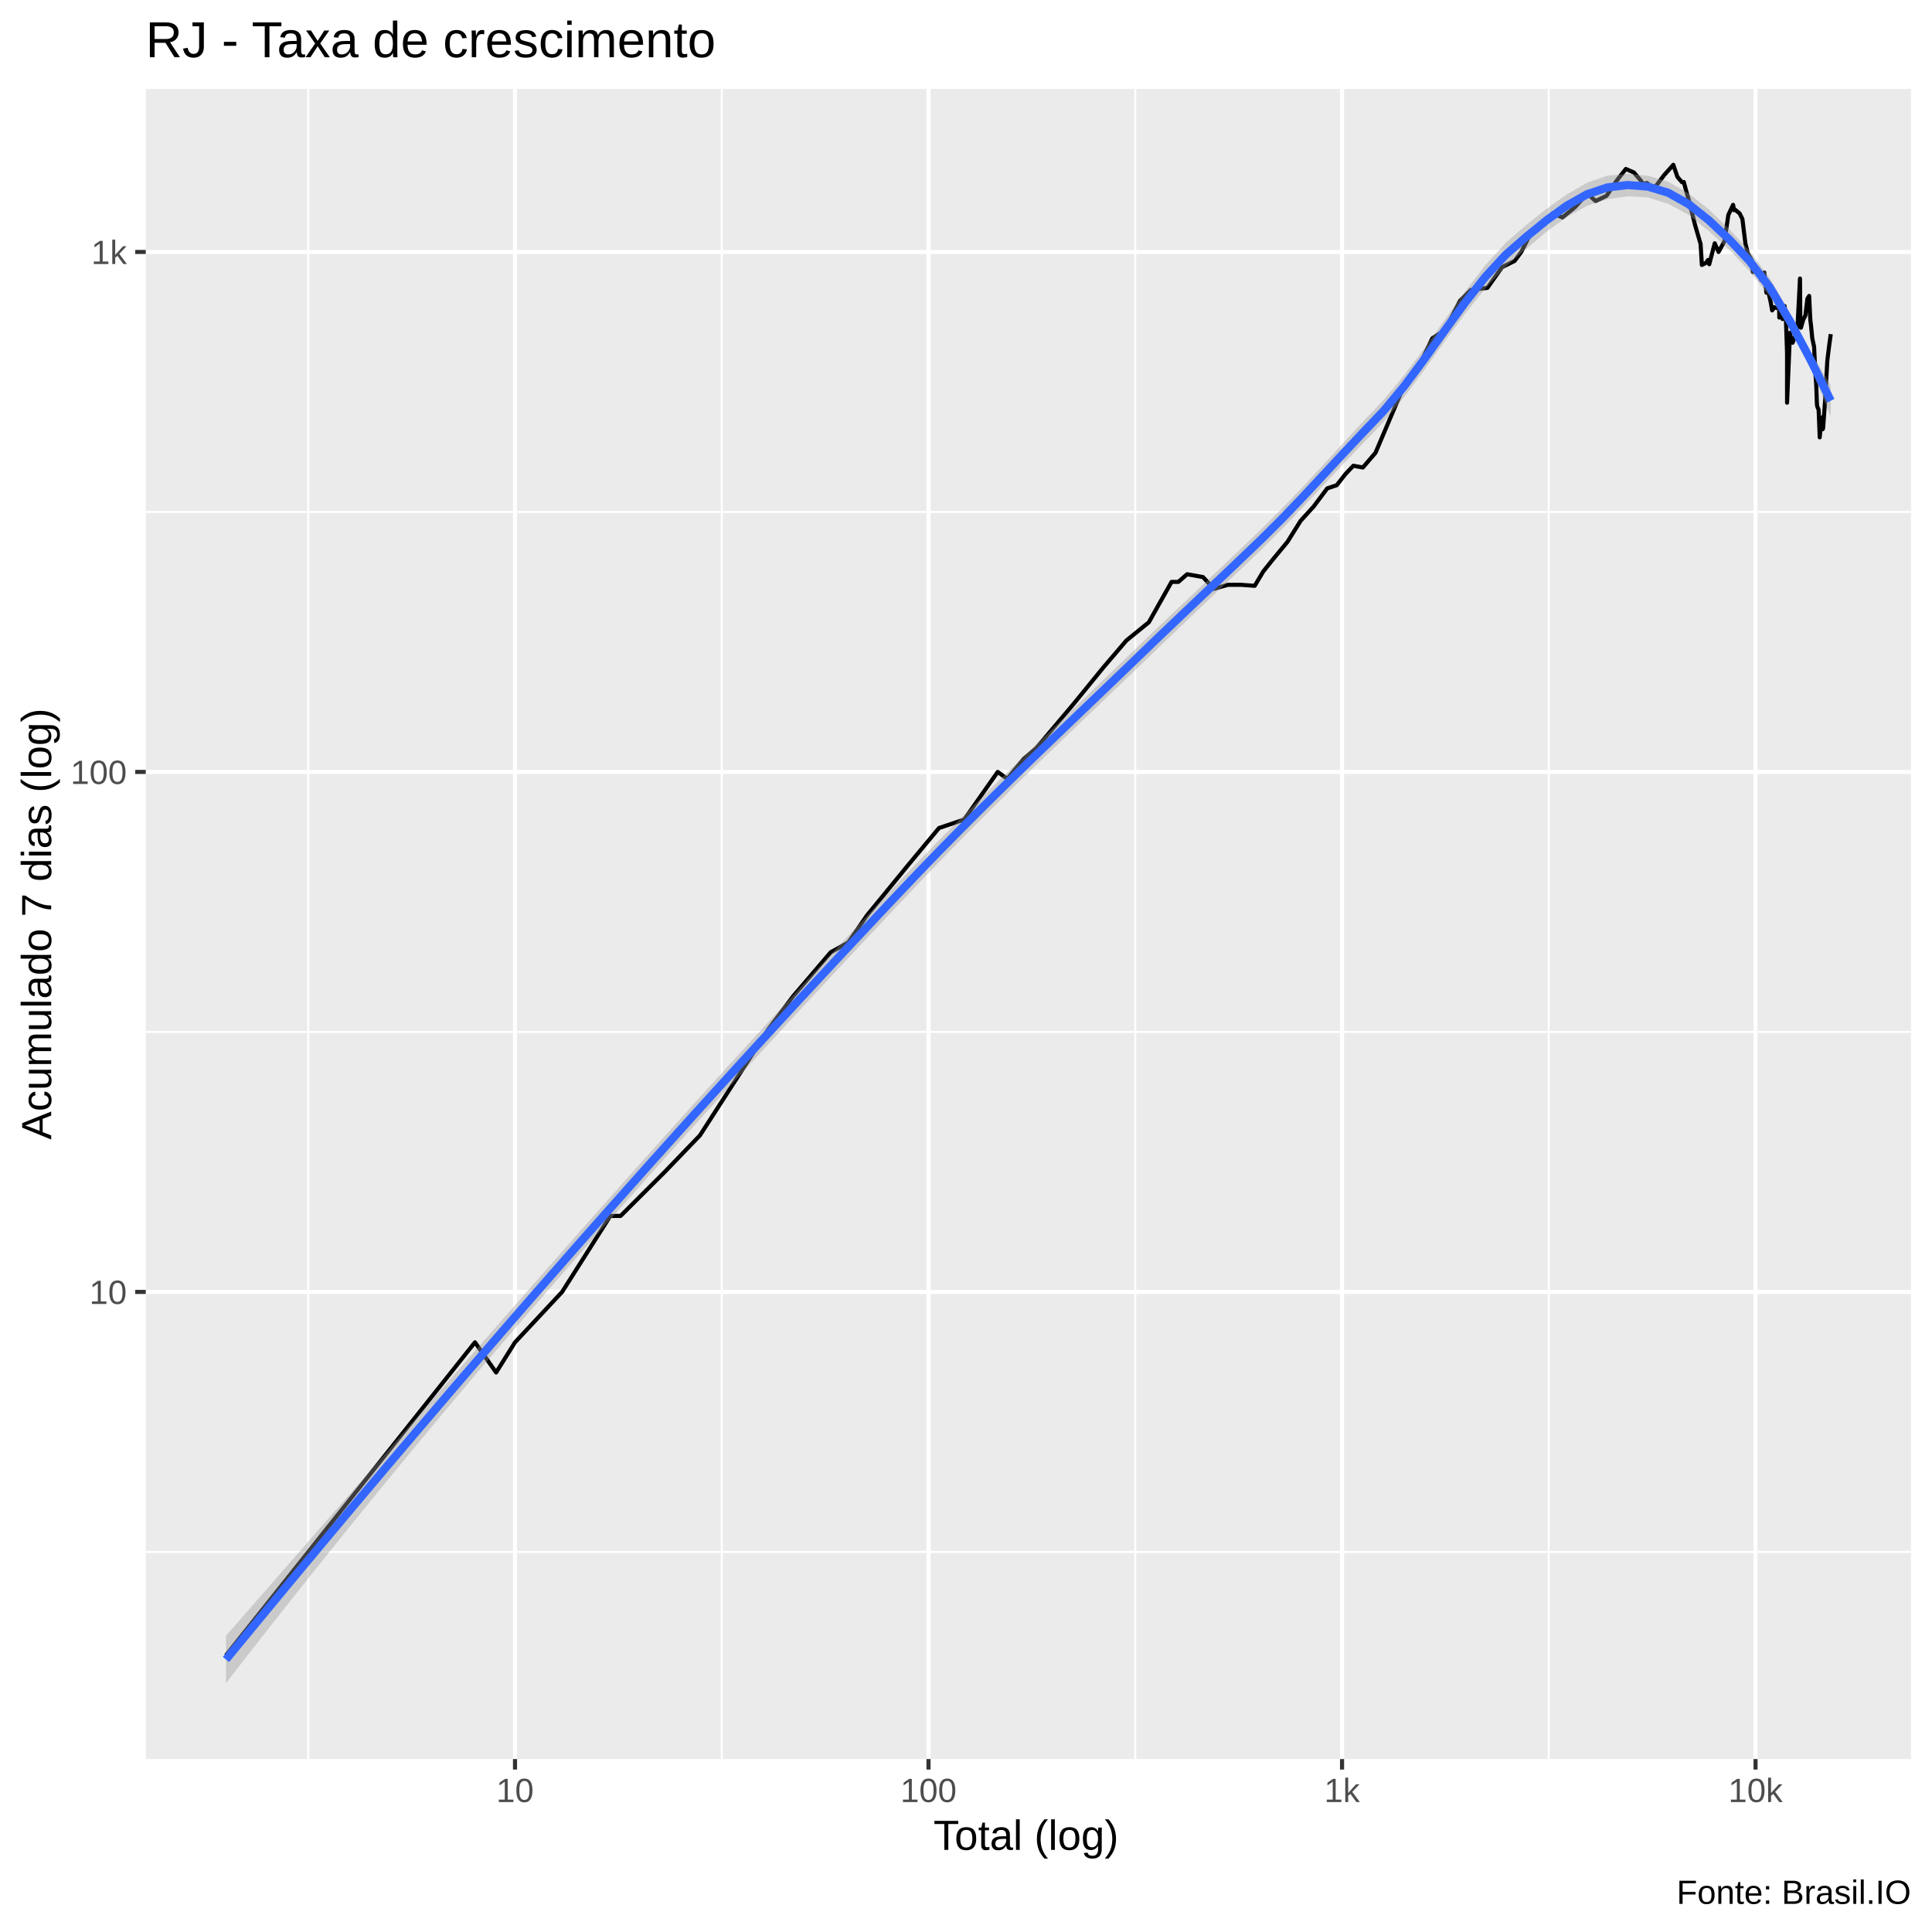
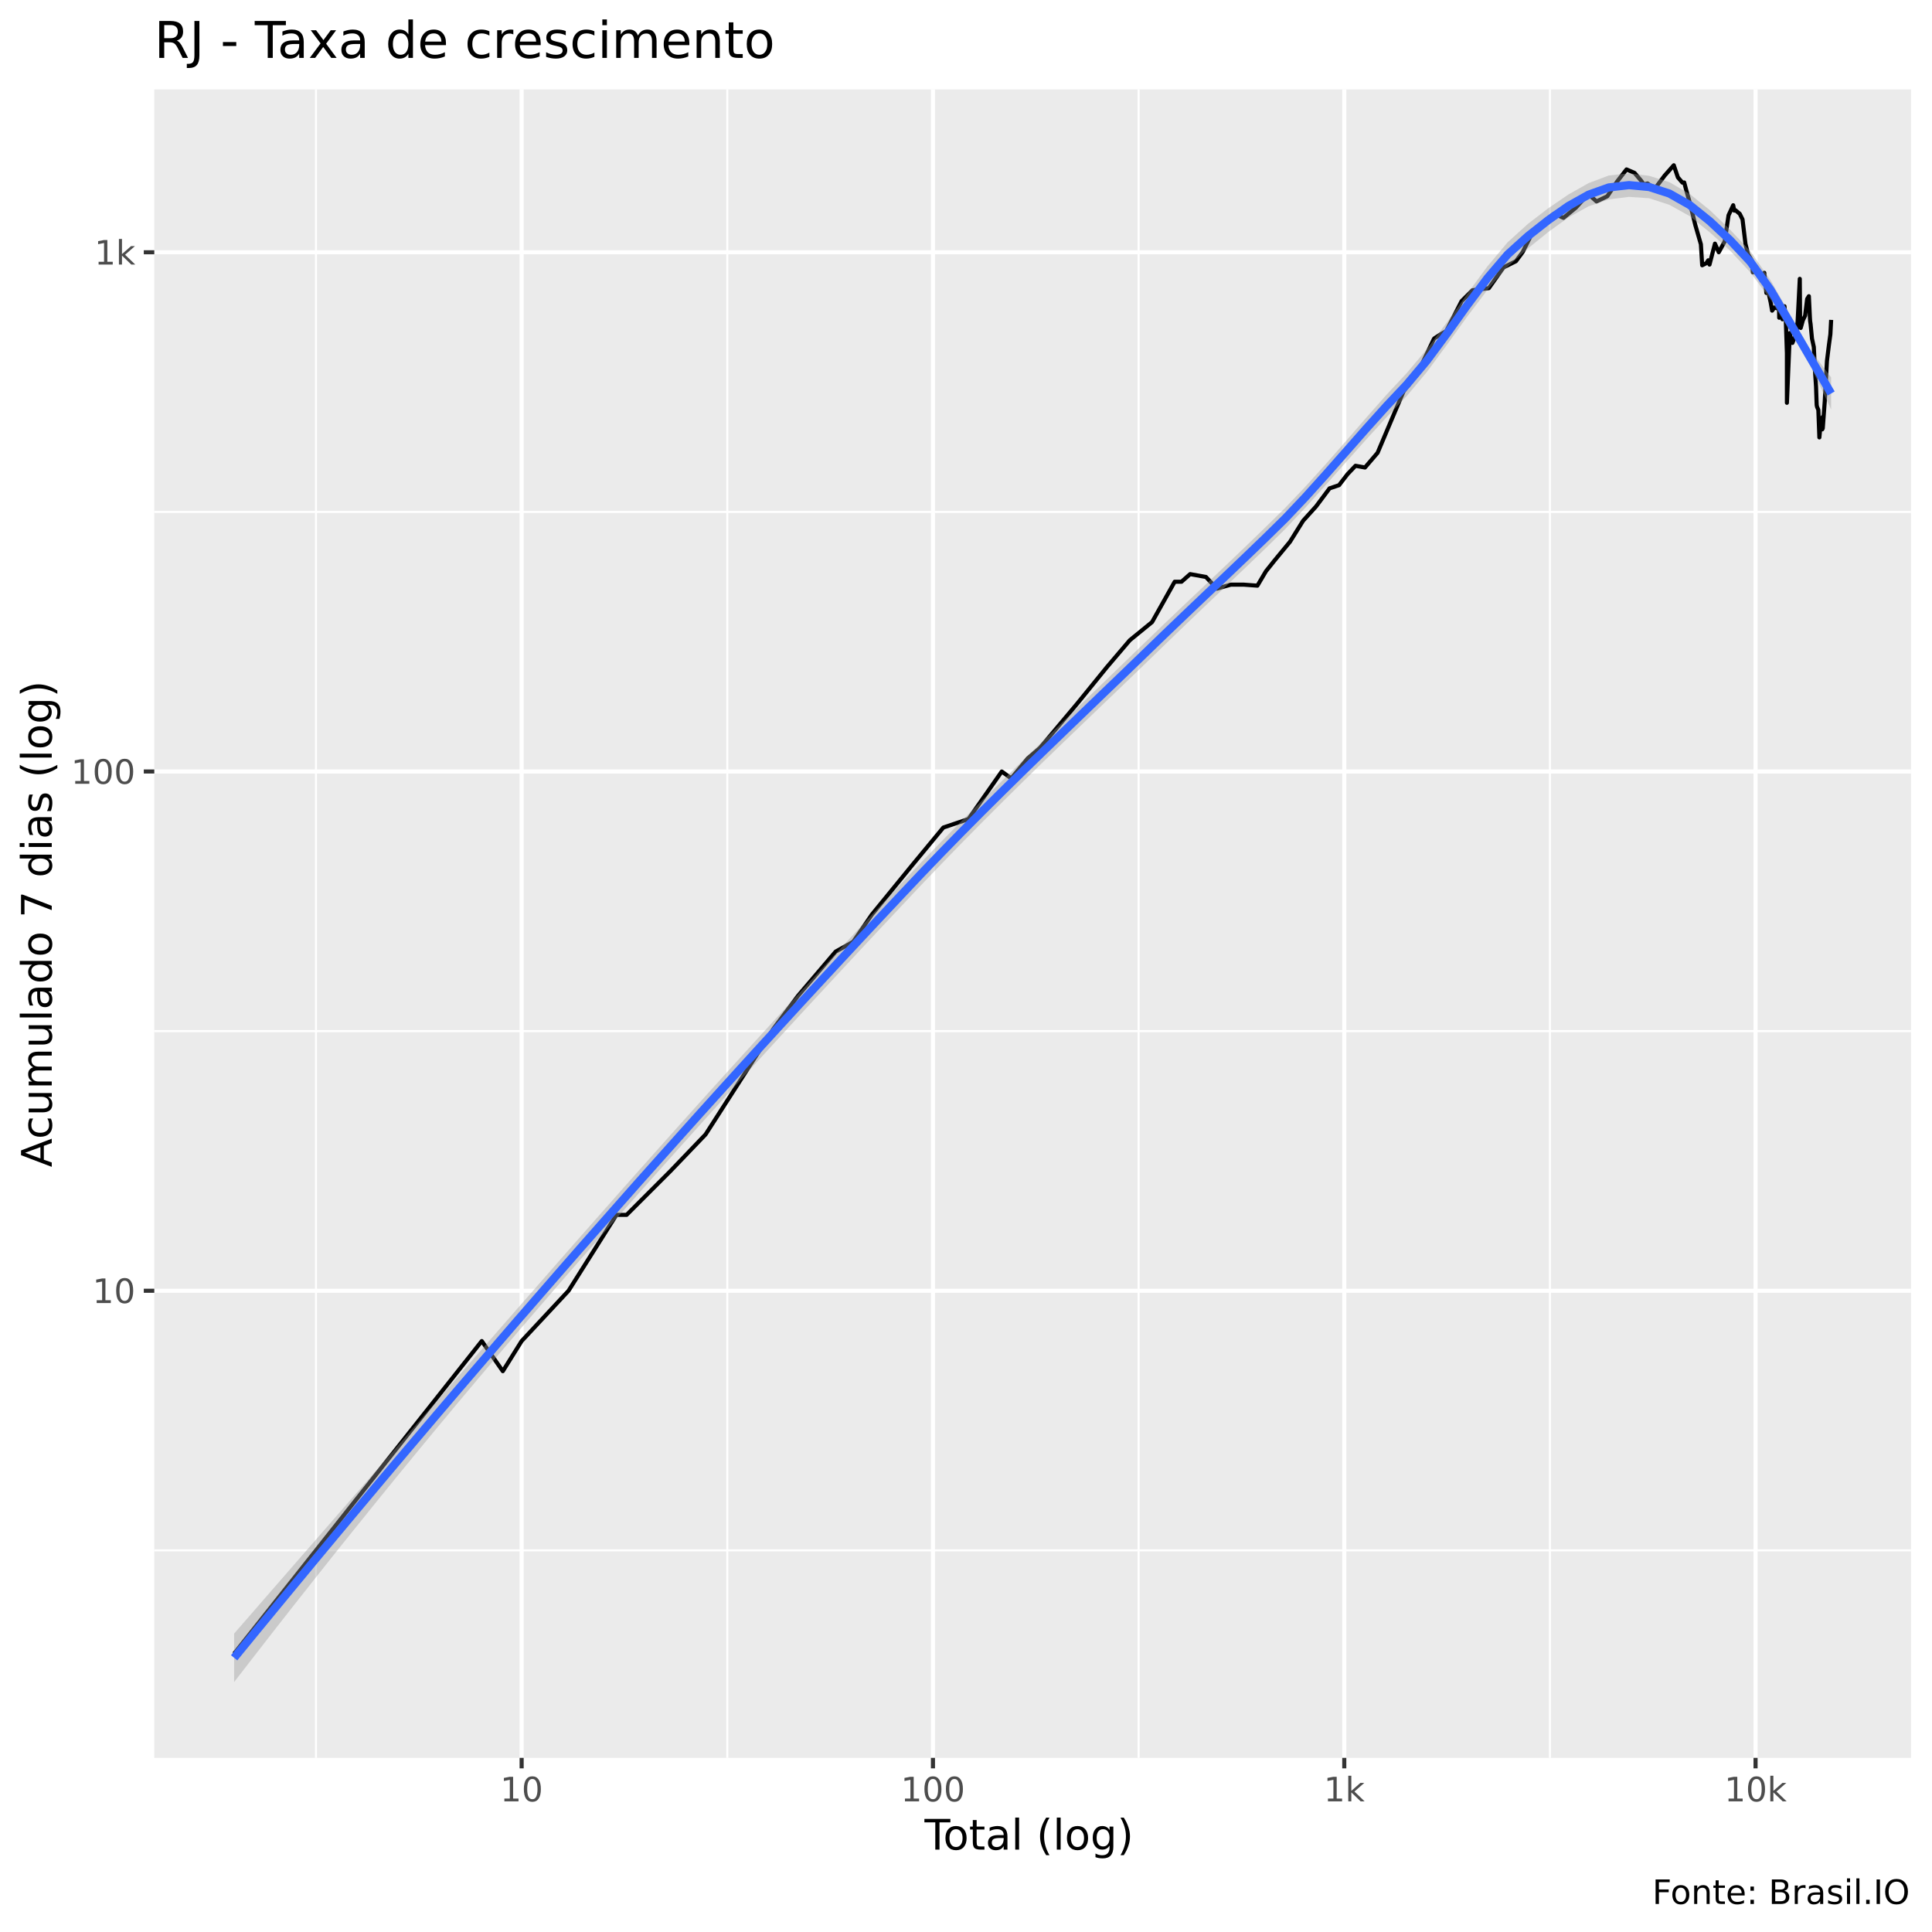
<svg xmlns="http://www.w3.org/2000/svg" viewBox="0 0 504.00 504.00">
  <defs>
    <style type="text/css">
    line, polyline, polygon, path, rect, circle {
      fill: none;
      stroke: #000000;
      stroke-linecap: round;
      stroke-linejoin: round;
      stroke-miterlimit: 10.00;
    }
  </style>
  </defs>
  <rect width="100%" height="100%" style="stroke: none; fill: #FFFFFF;" />
-   <rect x="-0" y="0.00" width="504.00" height="504.00" style="stroke-width: 1.07; stroke: #FFFFFF; fill: #FFFFFF;" />
+   <rect x="0" y="0.00" width="504.00" height="504.00" style="stroke-width: 1.07; stroke: #FFFFFF; fill: #FFFFFF;" />
  <defs>
-     <clipPath id="cpMzguMDJ8NDk4LjUyfDQ1OC44OHwyMy4xOQ==">
-       <rect x="38.02" y="23.19" width="460.50" height="435.69" />
+     <clipPath id="cpNDAuMjV8NDk4LjUyfDQ1OC41N3wyMy4zMw==">
+       <rect x="40.25" y="23.33" width="458.27" height="435.24" />
    </clipPath>
  </defs>
-   <rect x="38.02" y="23.19" width="460.50" height="435.69" style="stroke-width: 1.07; stroke: none; fill: #EBEBEB;" clip-path="url(#cpMzguMDJ8NDk4LjUyfDQ1OC44OHwyMy4xOQ==)" />
-   <polyline points="38.02,404.85 498.52,404.85 " style="stroke-width: 0.53; stroke: #FFFFFF; stroke-linecap: butt;" clip-path="url(#cpMzguMDJ8NDk4LjUyfDQ1OC44OHwyMy4xOQ==)" />
-   <polyline points="38.02,269.20 498.52,269.20 " style="stroke-width: 0.53; stroke: #FFFFFF; stroke-linecap: butt;" clip-path="url(#cpMzguMDJ8NDk4LjUyfDQ1OC44OHwyMy4xOQ==)" />
-   <polyline points="38.02,133.55 498.52,133.55 " style="stroke-width: 0.53; stroke: #FFFFFF; stroke-linecap: butt;" clip-path="url(#cpMzguMDJ8NDk4LjUyfDQ1OC44OHwyMy4xOQ==)" />
-   <polyline points="80.42,458.88 80.42,23.19 " style="stroke-width: 0.53; stroke: #FFFFFF; stroke-linecap: butt;" clip-path="url(#cpMzguMDJ8NDk4LjUyfDQ1OC44OHwyMy4xOQ==)" />
-   <polyline points="188.29,458.88 188.29,23.19 " style="stroke-width: 0.53; stroke: #FFFFFF; stroke-linecap: butt;" clip-path="url(#cpMzguMDJ8NDk4LjUyfDQ1OC44OHwyMy4xOQ==)" />
-   <polyline points="296.16,458.88 296.16,23.19 " style="stroke-width: 0.53; stroke: #FFFFFF; stroke-linecap: butt;" clip-path="url(#cpMzguMDJ8NDk4LjUyfDQ1OC44OHwyMy4xOQ==)" />
-   <polyline points="404.03,458.88 404.03,23.19 " style="stroke-width: 0.53; stroke: #FFFFFF; stroke-linecap: butt;" clip-path="url(#cpMzguMDJ8NDk4LjUyfDQ1OC44OHwyMy4xOQ==)" />
-   <polyline points="38.02,337.02 498.52,337.02 " style="stroke-width: 1.07; stroke: #FFFFFF; stroke-linecap: butt;" clip-path="url(#cpMzguMDJ8NDk4LjUyfDQ1OC44OHwyMy4xOQ==)" />
-   <polyline points="38.02,201.37 498.52,201.37 " style="stroke-width: 1.07; stroke: #FFFFFF; stroke-linecap: butt;" clip-path="url(#cpMzguMDJ8NDk4LjUyfDQ1OC44OHwyMy4xOQ==)" />
-   <polyline points="38.02,65.73 498.52,65.73 " style="stroke-width: 1.07; stroke: #FFFFFF; stroke-linecap: butt;" clip-path="url(#cpMzguMDJ8NDk4LjUyfDQ1OC44OHwyMy4xOQ==)" />
-   <polyline points="134.35,458.88 134.35,23.19 " style="stroke-width: 1.07; stroke: #FFFFFF; stroke-linecap: butt;" clip-path="url(#cpMzguMDJ8NDk4LjUyfDQ1OC44OHwyMy4xOQ==)" />
-   <polyline points="242.22,458.88 242.22,23.19 " style="stroke-width: 1.07; stroke: #FFFFFF; stroke-linecap: butt;" clip-path="url(#cpMzguMDJ8NDk4LjUyfDQ1OC44OHwyMy4xOQ==)" />
-   <polyline points="350.10,458.88 350.10,23.19 " style="stroke-width: 1.07; stroke: #FFFFFF; stroke-linecap: butt;" clip-path="url(#cpMzguMDJ8NDk4LjUyfDQ1OC44OHwyMy4xOQ==)" />
-   <polyline points="457.97,458.88 457.97,23.19 " style="stroke-width: 1.07; stroke: #FFFFFF; stroke-linecap: butt;" clip-path="url(#cpMzguMDJ8NDk4LjUyfDQ1OC44OHwyMy4xOQ==)" />
-   <polyline points="58.95,431.84 58.95,431.84 77.95,407.95 77.95,407.95 91.43,391.00 110.42,367.12 123.90,350.17 129.42,358.04 134.35,350.17 146.64,337.02 159.21,317.20 161.89,317.20 173.37,305.76 182.59,296.19 200.45,268.50 206.85,259.95 216.70,248.42 221.32,245.85 226.18,238.78 236.76,225.85 244.95,216.01 251.54,213.79 260.27,201.37 262.76,203.17 267.08,197.94 270.28,195.23 280.01,183.70 287.88,174.06 293.85,167.08 299.69,162.34 305.62,151.80 307.40,151.80 309.68,149.80 313.82,150.54 316.68,153.60 320.35,152.56 323.76,152.56 327.32,152.82 329.55,149.07 331.82,146.23 335.86,141.35 339.29,135.87 342.70,132.12 346.24,127.40 348.72,126.57 350.98,123.67 353.05,121.50 355.53,121.96 358.83,118.11 365.66,102.03 369.18,97.61 373.64,88.27 375.34,87.16 376.84,86.32 380.85,78.50 383.72,75.65 388.02,75.09 391.85,69.69 395.11,68.07 396.89,65.67 399.19,61.08 402.78,57.44 405.13,55.63 407.59,56.73 410.84,54.06 413.91,50.68 414.96,51.28 416.25,52.44 419.09,51.09 421.64,47.27 424.13,44.08 426.23,44.99 428.02,47.09 428.61,48.00 429.63,47.74 431.52,49.15 434.11,45.69 436.52,42.99 437.59,46.16 438.78,47.53 439.25,47.48 439.77,49.42 440.77,52.96 442.17,58.63 443.63,63.64 443.97,69.12 445.06,68.56 445.55,67.83 445.89,68.93 447.32,63.47 448.31,65.73 449.87,62.91 450.87,56.08 452.11,53.44 452.38,54.84 452.68,54.74 453.82,55.68 454.54,57.14 455.32,63.53 455.99,66.20 456.97,67.83 457.11,69.12 457.25,70.96 458.34,70.19 458.89,71.74 459.50,73.12 460.25,71.09 460.80,76.35 460.99,75.44 461.13,75.30 461.92,78.80 462.30,80.97 462.92,80.14 463.61,80.36 464.13,80.21 464.17,82.83 464.41,80.67 465.02,83.23 465.55,79.84 465.92,83.94 466.19,92.11 466.19,105.05 466.95,86.82 467.13,87.84 467.64,89.41 468.21,87.93 468.55,87.93 468.99,83.86 469.56,72.66 469.66,85.00 469.81,85.49 470.38,83.46 470.97,82.28 471.50,77.92 471.95,77.20 472.22,82.83 472.28,83.70 472.39,84.43 472.77,88.27 473.24,90.47 473.53,96.51 473.82,100.84 473.96,104.93 474.00,105.63 474.09,106.09 474.43,106.92 474.71,114.09 475.09,110.08 475.40,109.09 475.46,111.99 475.57,108.72 475.59,111.73 476.10,104.71 476.69,94.08 477.19,90.03 477.59,87.16 " style="stroke-width: 1.07; stroke-linecap: butt;" clip-path="url(#cpMzguMDJ8NDk4LjUyfDQ1OC44OHwyMy4xOQ==)" />
-   <polygon points="58.95,426.75 64.25,420.68 69.55,414.60 74.85,408.53 80.15,402.46 85.45,396.39 90.75,390.33 96.05,384.27 101.35,378.21 106.65,372.15 111.95,366.09 117.24,360.03 122.54,353.98 127.84,347.93 133.14,341.88 138.44,335.84 143.74,329.82 149.04,323.80 154.34,317.80 159.64,311.83 164.94,305.87 170.24,299.95 175.54,294.04 180.83,288.16 186.13,282.31 191.43,276.48 196.73,270.68 202.03,264.90 207.33,259.15 212.63,253.42 217.93,247.73 223.23,242.06 228.53,236.41 233.83,230.80 239.13,225.22 244.43,219.75 249.72,214.39 255.02,209.12 260.32,203.91 265.62,198.75 270.92,193.63 276.22,188.52 281.52,183.43 286.82,178.33 292.12,173.24 297.42,168.13 302.72,163.03 308.02,158.00 313.31,153.01 318.61,147.99 323.91,142.94 329.21,137.83 334.51,132.57 339.81,127.05 345.11,121.35 350.41,115.56 355.71,109.85 361.01,104.27 366.31,97.89 371.61,90.81 376.90,83.39 382.20,76.02 387.50,69.18 392.80,63.33 398.10,58.73 403.40,54.52 408.70,50.73 414.00,47.67 419.30,45.83 424.60,45.34 429.90,45.84 435.20,47.40 440.49,50.45 445.79,54.63 451.09,59.77 456.39,65.44 461.69,72.52 466.99,81.74 472.29,91.72 477.59,100.46 477.59,108.63 472.29,95.91 466.99,85.98 461.69,77.39 456.39,70.72 451.09,65.13 445.79,60.29 440.49,56.05 435.20,53.18 429.90,51.52 424.60,51.20 419.30,51.97 414.00,53.70 408.70,56.62 403.40,60.49 398.10,64.93 392.80,69.56 387.50,75.22 382.20,81.83 376.90,89.03 371.61,96.43 366.31,103.58 361.01,110.00 355.71,115.51 350.41,121.05 345.11,126.70 339.81,132.37 334.51,137.93 329.21,143.22 323.91,148.29 318.61,153.31 313.31,158.34 308.02,163.39 302.72,168.48 297.42,173.59 292.12,178.68 286.82,183.75 281.52,188.81 276.22,193.89 270.92,199.00 265.62,204.16 260.32,209.38 255.02,214.66 249.72,220.02 244.43,225.46 239.13,230.98 233.83,236.57 228.53,242.20 223.23,247.84 217.93,253.51 212.63,259.21 207.33,264.93 202.03,270.67 196.73,276.44 191.43,282.24 186.13,288.07 180.83,293.92 175.54,299.79 170.24,305.70 164.94,311.64 159.64,317.60 154.34,323.60 149.04,329.63 143.74,335.70 138.44,341.80 133.14,347.95 127.84,354.14 122.54,360.38 117.24,366.67 111.95,373.01 106.65,379.40 101.35,385.83 96.05,392.32 90.75,398.86 85.45,405.44 80.15,412.07 74.85,418.76 69.55,425.48 64.25,432.26 58.95,439.07 " style="stroke-width: 0.00; stroke: none; fill: #999999; fill-opacity: 0.40;" clip-path="url(#cpMzguMDJ8NDk4LjUyfDQ1OC44OHwyMy4xOQ==)" />
-   <polyline points="58.95,426.75 64.25,420.68 69.55,414.60 74.85,408.53 80.15,402.46 85.45,396.39 90.75,390.33 96.05,384.27 101.35,378.21 106.65,372.15 111.95,366.09 117.24,360.03 122.54,353.98 127.84,347.93 133.14,341.88 138.44,335.84 143.74,329.82 149.04,323.80 154.34,317.80 159.64,311.83 164.94,305.87 170.24,299.95 175.54,294.04 180.83,288.16 186.13,282.31 191.43,276.48 196.73,270.68 202.03,264.90 207.33,259.15 212.63,253.42 217.93,247.73 223.23,242.06 228.53,236.41 233.83,230.80 239.13,225.22 244.43,219.75 249.72,214.39 255.02,209.12 260.32,203.91 265.62,198.75 270.92,193.63 276.22,188.52 281.52,183.43 286.82,178.33 292.12,173.24 297.42,168.13 302.72,163.03 308.02,158.00 313.31,153.01 318.61,147.99 323.91,142.94 329.21,137.83 334.51,132.57 339.81,127.05 345.11,121.35 350.41,115.56 355.71,109.85 361.01,104.27 366.31,97.89 371.61,90.81 376.90,83.39 382.20,76.02 387.50,69.18 392.80,63.33 398.10,58.73 403.40,54.52 408.70,50.73 414.00,47.67 419.30,45.83 424.60,45.34 429.90,45.84 435.20,47.40 440.49,50.45 445.79,54.63 451.09,59.77 456.39,65.44 461.69,72.52 466.99,81.74 472.29,91.72 477.59,100.46 " style="stroke-width: 2.13; stroke: none;" clip-path="url(#cpMzguMDJ8NDk4LjUyfDQ1OC44OHwyMy4xOQ==)" />
-   <polyline points="477.59,108.63 472.29,95.91 466.99,85.98 461.69,77.39 456.39,70.72 451.09,65.13 445.79,60.29 440.49,56.05 435.20,53.18 429.90,51.52 424.60,51.20 419.30,51.97 414.00,53.70 408.70,56.62 403.40,60.49 398.10,64.93 392.80,69.56 387.50,75.22 382.20,81.83 376.90,89.03 371.61,96.43 366.31,103.58 361.01,110.00 355.71,115.51 350.41,121.05 345.11,126.70 339.81,132.37 334.51,137.93 329.21,143.22 323.91,148.29 318.61,153.31 313.31,158.34 308.02,163.39 302.72,168.48 297.42,173.59 292.12,178.68 286.82,183.75 281.52,188.81 276.22,193.89 270.92,199.00 265.62,204.16 260.32,209.38 255.02,214.66 249.72,220.02 244.43,225.46 239.13,230.98 233.83,236.57 228.53,242.20 223.23,247.84 217.93,253.51 212.63,259.21 207.33,264.93 202.03,270.67 196.73,276.44 191.43,282.24 186.13,288.07 180.83,293.92 175.54,299.79 170.24,305.70 164.94,311.64 159.64,317.60 154.34,323.60 149.04,329.63 143.74,335.70 138.44,341.80 133.14,347.95 127.84,354.14 122.54,360.38 117.24,366.67 111.95,373.01 106.65,379.40 101.35,385.83 96.05,392.32 90.75,398.86 85.45,405.44 80.15,412.07 74.85,418.76 69.55,425.48 64.25,432.26 58.95,439.07 " style="stroke-width: 2.13; stroke: none;" clip-path="url(#cpMzguMDJ8NDk4LjUyfDQ1OC44OHwyMy4xOQ==)" />
-   <polyline points="58.95,432.91 64.25,426.47 69.55,420.04 74.85,413.64 80.15,407.27 85.45,400.92 90.75,394.59 96.05,388.29 101.35,382.02 106.65,375.77 111.95,369.55 117.24,363.35 122.54,357.18 127.84,351.04 133.14,344.92 138.44,338.82 143.74,332.76 149.04,326.71 154.34,320.70 159.64,314.72 164.94,308.76 170.24,302.82 175.54,296.92 180.83,291.04 186.13,285.19 191.43,279.36 196.73,273.56 202.03,267.79 207.33,262.04 212.63,256.32 217.93,250.62 223.23,244.95 228.53,239.30 233.83,233.68 239.13,228.10 244.43,222.60 249.72,217.21 255.02,211.89 260.32,206.64 265.62,201.46 270.92,196.31 276.22,191.21 281.52,186.12 286.82,181.04 292.12,175.96 297.42,170.86 302.72,165.75 308.02,160.70 313.31,155.67 318.61,150.65 323.91,145.61 329.21,140.53 334.51,135.25 339.81,129.71 345.11,124.02 350.41,118.31 355.71,112.68 361.01,107.13 366.31,100.74 371.61,93.62 376.90,86.21 382.20,78.93 387.50,72.20 392.80,66.45 398.10,61.83 403.40,57.51 408.70,53.67 414.00,50.69 419.30,48.90 424.60,48.27 429.90,48.68 435.20,50.29 440.49,53.25 445.79,57.46 451.09,62.45 456.39,68.08 461.69,74.96 466.99,83.86 472.29,93.81 477.59,104.54 " style="stroke-width: 2.13; stroke: #3366FF; stroke-linecap: butt;" clip-path="url(#cpMzguMDJ8NDk4LjUyfDQ1OC44OHwyMy4xOQ==)" />
+   <rect x="40.25" y="23.33" width="458.27" height="435.24" style="stroke-width: 1.07; stroke: none; fill: #EBEBEB;" clip-path="url(#cpNDAuMjV8NDk4LjUyfDQ1OC41N3wyMy4zMw==)" />
+   <polyline points="40.25,404.44 498.52,404.44 " style="stroke-width: 0.53; stroke: #FFFFFF; stroke-linecap: butt;" clip-path="url(#cpNDAuMjV8NDk4LjUyfDQ1OC41N3wyMy4zMw==)" />
+   <polyline points="40.25,268.99 498.52,268.99 " style="stroke-width: 0.53; stroke: #FFFFFF; stroke-linecap: butt;" clip-path="url(#cpNDAuMjV8NDk4LjUyfDQ1OC41N3wyMy4zMw==)" />
+   <polyline points="40.25,133.54 498.52,133.54 " style="stroke-width: 0.53; stroke: #FFFFFF; stroke-linecap: butt;" clip-path="url(#cpNDAuMjV8NDk4LjUyfDQ1OC41N3wyMy4zMw==)" />
+   <polyline points="82.43,458.57 82.43,23.33 " style="stroke-width: 0.53; stroke: #FFFFFF; stroke-linecap: butt;" clip-path="url(#cpNDAuMjV8NDk4LjUyfDQ1OC41N3wyMy4zMw==)" />
+   <polyline points="189.73,458.57 189.73,23.33 " style="stroke-width: 0.53; stroke: #FFFFFF; stroke-linecap: butt;" clip-path="url(#cpNDAuMjV8NDk4LjUyfDQ1OC41N3wyMy4zMw==)" />
+   <polyline points="297.03,458.57 297.03,23.33 " style="stroke-width: 0.53; stroke: #FFFFFF; stroke-linecap: butt;" clip-path="url(#cpNDAuMjV8NDk4LjUyfDQ1OC41N3wyMy4zMw==)" />
+   <polyline points="404.33,458.57 404.33,23.33 " style="stroke-width: 0.53; stroke: #FFFFFF; stroke-linecap: butt;" clip-path="url(#cpNDAuMjV8NDk4LjUyfDQ1OC41N3wyMy4zMw==)" />
+   <polyline points="40.25,336.72 498.52,336.72 " style="stroke-width: 1.07; stroke: #FFFFFF; stroke-linecap: butt;" clip-path="url(#cpNDAuMjV8NDk4LjUyfDQ1OC41N3wyMy4zMw==)" />
+   <polyline points="40.25,201.26 498.52,201.26 " style="stroke-width: 1.07; stroke: #FFFFFF; stroke-linecap: butt;" clip-path="url(#cpNDAuMjV8NDk4LjUyfDQ1OC41N3wyMy4zMw==)" />
+   <polyline points="40.25,65.81 498.52,65.81 " style="stroke-width: 1.07; stroke: #FFFFFF; stroke-linecap: butt;" clip-path="url(#cpNDAuMjV8NDk4LjUyfDQ1OC41N3wyMy4zMw==)" />
+   <polyline points="136.08,458.57 136.08,23.33 " style="stroke-width: 1.07; stroke: #FFFFFF; stroke-linecap: butt;" clip-path="url(#cpNDAuMjV8NDk4LjUyfDQ1OC41N3wyMy4zMw==)" />
+   <polyline points="243.38,458.57 243.38,23.33 " style="stroke-width: 1.07; stroke: #FFFFFF; stroke-linecap: butt;" clip-path="url(#cpNDAuMjV8NDk4LjUyfDQ1OC41N3wyMy4zMw==)" />
+   <polyline points="350.68,458.57 350.68,23.33 " style="stroke-width: 1.07; stroke: #FFFFFF; stroke-linecap: butt;" clip-path="url(#cpNDAuMjV8NDk4LjUyfDQ1OC41N3wyMy4zMw==)" />
+   <polyline points="457.97,458.57 457.97,23.33 " style="stroke-width: 1.07; stroke: #FFFFFF; stroke-linecap: butt;" clip-path="url(#cpNDAuMjV8NDk4LjUyfDQ1OC41N3wyMy4zMw==)" />
+   <polyline points="61.08,431.39 61.08,431.39 79.98,407.54 79.98,407.54 93.38,390.62 112.28,366.76 125.68,349.84 131.17,357.70 136.08,349.84 148.31,336.72 160.81,316.92 163.47,316.92 174.89,305.50 184.06,295.94 201.83,268.29 208.20,259.75 218.00,248.24 222.58,245.68 227.42,238.61 237.95,225.71 246.09,215.88 252.65,213.66 261.33,201.26 263.80,203.06 268.11,197.84 271.28,195.13 280.96,183.61 288.79,173.99 294.73,167.02 300.54,162.28 306.44,151.76 308.21,151.76 310.47,149.77 314.59,150.51 317.44,153.56 321.09,152.52 324.48,152.52 328.02,152.78 330.24,149.03 332.50,146.20 336.52,141.33 339.93,135.86 343.32,132.11 346.84,127.40 349.31,126.57 351.55,123.67 353.61,121.51 356.08,121.96 359.37,118.12 366.16,102.06 369.66,97.66 374.10,88.33 375.79,87.22 377.28,86.38 381.27,78.57 384.13,75.72 388.40,75.17 392.20,69.77 395.45,68.15 397.22,65.76 399.51,61.18 403.08,57.54 405.41,55.73 407.87,56.83 411.10,54.17 414.16,50.79 415.19,51.38 416.48,52.55 419.30,51.20 421.84,47.38 424.31,44.20 426.40,45.10 428.19,47.21 428.77,48.12 429.79,47.86 431.67,49.26 434.25,45.81 436.64,43.11 437.71,46.27 438.89,47.64 439.36,47.60 439.87,49.53 440.87,53.07 442.26,58.73 443.71,63.73 444.05,69.20 445.14,68.65 445.62,67.91 445.96,69.02 447.38,63.56 448.37,65.81 449.92,63.00 450.92,56.18 452.14,53.54 452.41,54.94 452.72,54.84 453.85,55.78 454.57,57.24 455.34,63.62 456.01,66.29 456.98,67.91 457.12,69.20 457.26,71.04 458.35,70.27 458.89,71.82 459.50,73.20 460.25,71.17 460.79,76.42 460.98,75.51 461.12,75.37 461.91,78.87 462.29,81.04 462.90,80.20 463.59,80.43 464.10,80.28 464.14,82.89 464.38,80.73 464.99,83.29 465.52,79.90 465.88,84.01 466.15,92.16 466.15,105.08 466.91,86.88 467.09,87.90 467.59,89.46 468.16,87.98 468.50,87.98 468.94,83.93 469.51,72.74 469.60,85.06 469.75,85.55 470.32,83.53 470.90,82.35 471.43,77.99 471.88,77.27 472.15,82.89 472.21,83.77 472.32,84.49 472.69,88.33 473.17,90.53 473.46,96.55 473.75,100.88 473.89,104.96 473.92,105.66 474.01,106.12 474.35,106.94 474.62,114.11 475.00,110.10 475.31,109.11 475.37,112.01 475.49,108.75 475.50,111.75 476.02,104.74 476.60,94.13 477.10,90.08 477.49,87.22 477.69,83.45 " style="stroke-width: 1.07; stroke-linecap: butt;" clip-path="url(#cpNDAuMjV8NDk4LjUyfDQ1OC41N3wyMy4zMw==)" />
+   <polygon points="61.08,426.14 66.36,420.08 71.63,414.02 76.91,407.96 82.18,401.91 87.45,395.86 92.73,389.81 98.00,383.76 103.27,377.71 108.55,371.66 113.82,365.61 119.09,359.57 124.37,353.52 129.64,347.48 134.91,341.44 140.19,335.41 145.46,329.39 150.73,323.38 156.01,317.39 161.28,311.42 166.55,305.48 171.83,299.55 177.10,293.65 182.37,287.78 187.65,281.93 192.92,276.11 198.20,270.31 203.47,264.54 208.74,258.80 214.02,253.08 219.29,247.39 224.56,241.72 229.84,236.08 235.11,230.47 240.38,224.90 245.66,219.44 250.93,214.09 256.20,208.82 261.48,203.63 266.75,198.48 272.02,193.36 277.30,188.26 282.57,183.17 287.84,178.08 293.12,172.98 298.39,167.88 303.67,162.79 308.94,157.77 314.21,152.78 319.49,147.77 324.76,142.73 330.03,137.63 335.31,132.44 340.58,126.90 345.85,121.07 351.13,115.05 356.40,108.97 361.67,103.01 366.95,97.35 372.22,91.09 377.49,84.02 382.77,76.63 388.04,69.47 393.31,63.19 398.59,58.40 403.86,54.36 409.13,50.75 414.41,47.77 419.68,45.78 424.96,45.22 430.23,45.87 435.50,47.53 440.78,50.59 446.05,54.82 451.32,59.91 456.60,65.52 461.87,73.08 467.14,82.33 472.42,91.49 477.69,98.47 477.69,106.82 472.42,95.75 467.14,86.72 461.87,78.10 456.60,71.03 451.32,65.38 446.05,60.63 440.78,56.37 435.50,53.44 430.23,51.72 424.96,51.36 419.68,52.02 414.41,53.82 409.13,56.74 403.86,60.55 398.59,64.81 393.31,69.56 388.04,75.61 382.77,82.56 377.49,89.90 372.22,97.04 366.95,103.35 361.67,108.89 356.40,114.65 351.13,120.56 345.85,126.52 340.58,132.38 335.31,137.97 330.03,143.16 324.76,148.21 319.49,153.22 314.21,158.24 308.94,163.29 303.67,168.38 298.39,173.49 293.12,178.57 287.84,183.63 282.57,188.69 277.30,193.76 272.02,198.87 266.75,204.02 261.48,209.24 256.20,214.52 250.93,219.87 245.66,225.30 240.38,230.81 235.11,236.40 229.84,242.02 224.56,247.66 219.29,253.33 214.02,259.02 208.74,264.73 203.47,270.47 198.20,276.23 192.92,282.02 187.65,287.84 182.37,293.69 177.10,299.56 171.83,305.46 166.55,311.39 161.28,317.35 156.01,323.34 150.73,329.36 145.46,335.42 140.19,341.52 134.91,347.67 129.64,353.86 124.37,360.09 119.09,366.38 113.82,372.71 108.55,379.10 103.27,385.53 98.00,392.02 92.73,398.56 87.45,405.14 82.18,411.78 76.91,418.46 71.63,425.19 66.36,431.97 61.08,438.79 " style="stroke-width: 0.00; stroke: none; fill: #999999; fill-opacity: 0.40;" clip-path="url(#cpNDAuMjV8NDk4LjUyfDQ1OC41N3wyMy4zMw==)" />
+   <polyline points="61.08,426.14 66.36,420.08 71.63,414.02 76.91,407.96 82.18,401.91 87.45,395.86 92.73,389.81 98.00,383.76 103.27,377.71 108.55,371.66 113.82,365.61 119.09,359.57 124.37,353.52 129.64,347.48 134.91,341.44 140.19,335.41 145.46,329.39 150.73,323.38 156.01,317.39 161.28,311.42 166.55,305.48 171.83,299.55 177.10,293.65 182.37,287.78 187.65,281.93 192.92,276.11 198.20,270.31 203.47,264.54 208.74,258.80 214.02,253.08 219.29,247.39 224.56,241.72 229.84,236.08 235.11,230.47 240.38,224.90 245.66,219.44 250.93,214.09 256.20,208.82 261.48,203.63 266.75,198.48 272.02,193.36 277.30,188.26 282.57,183.17 287.84,178.08 293.12,172.98 298.39,167.88 303.67,162.79 308.94,157.77 314.21,152.78 319.49,147.77 324.76,142.73 330.03,137.63 335.31,132.44 340.58,126.90 345.85,121.07 351.13,115.05 356.40,108.97 361.67,103.01 366.95,97.35 372.22,91.09 377.49,84.02 382.77,76.63 388.04,69.47 393.31,63.19 398.59,58.40 403.86,54.36 409.13,50.75 414.41,47.77 419.68,45.78 424.96,45.22 430.23,45.87 435.50,47.53 440.78,50.59 446.05,54.82 451.32,59.91 456.60,65.52 461.87,73.08 467.14,82.33 472.42,91.49 477.69,98.47 " style="stroke-width: 2.13; stroke: none;" clip-path="url(#cpNDAuMjV8NDk4LjUyfDQ1OC41N3wyMy4zMw==)" />
+   <polyline points="477.69,106.82 472.42,95.75 467.14,86.72 461.87,78.10 456.60,71.03 451.32,65.38 446.05,60.63 440.78,56.37 435.50,53.44 430.23,51.72 424.96,51.36 419.68,52.02 414.41,53.82 409.13,56.74 403.86,60.55 398.59,64.81 393.31,69.56 388.04,75.61 382.77,82.56 377.49,89.90 372.22,97.04 366.95,103.35 361.67,108.89 356.40,114.65 351.13,120.56 345.85,126.52 340.58,132.38 335.31,137.97 330.03,143.16 324.76,148.21 319.49,153.22 314.21,158.24 308.94,163.29 303.67,168.38 298.39,173.49 293.12,178.57 287.84,183.63 282.57,188.69 277.30,193.76 272.02,198.87 266.75,204.02 261.48,209.24 256.20,214.52 250.93,219.87 245.66,225.30 240.38,230.81 235.11,236.40 229.84,242.02 224.56,247.66 219.29,253.33 214.02,259.02 208.74,264.73 203.47,270.47 198.20,276.23 192.92,282.02 187.65,287.84 182.37,293.69 177.10,299.56 171.83,305.46 166.55,311.39 161.28,317.35 156.01,323.34 150.73,329.36 145.46,335.42 140.19,341.52 134.91,347.67 129.64,353.86 124.37,360.09 119.09,366.38 113.82,372.71 108.55,379.10 103.27,385.53 98.00,392.02 92.73,398.56 87.45,405.14 82.18,411.78 76.91,418.46 71.63,425.19 66.36,431.97 61.08,438.79 " style="stroke-width: 2.13; stroke: none;" clip-path="url(#cpNDAuMjV8NDk4LjUyfDQ1OC41N3wyMy4zMw==)" />
+   <polyline points="61.08,432.47 66.36,426.02 71.63,419.61 76.91,413.21 82.18,406.84 87.45,400.50 92.73,394.18 98.00,387.89 103.27,381.62 108.55,375.38 113.82,369.16 119.09,362.97 124.37,356.81 129.64,350.67 134.91,344.55 140.19,338.47 145.46,332.41 150.73,326.37 156.01,320.37 161.28,314.39 166.55,308.43 171.83,302.51 177.10,296.61 182.37,290.73 187.65,284.89 192.92,279.07 198.20,273.27 203.47,267.51 208.74,261.76 214.02,256.05 219.29,250.36 224.56,244.69 229.84,239.05 235.11,233.44 240.38,227.86 245.66,222.37 250.93,216.98 256.20,211.67 261.48,206.43 266.75,201.25 272.02,196.11 277.30,191.01 282.57,185.93 287.84,180.85 293.12,175.78 298.39,170.69 303.67,165.58 308.94,160.53 314.21,155.51 319.49,150.50 324.76,145.47 330.03,140.40 335.31,135.21 340.58,129.64 345.85,123.79 351.13,117.80 356.40,111.81 361.67,105.95 366.95,100.35 372.22,94.07 377.49,86.96 382.77,79.59 388.04,72.54 393.31,66.37 398.59,61.60 403.86,57.45 409.13,53.75 414.41,50.79 419.68,48.90 424.96,48.29 430.23,48.79 435.50,50.49 440.78,53.48 446.05,57.72 451.32,62.64 456.60,68.27 461.87,75.59 467.14,84.52 472.42,93.62 477.69,102.65 " style="stroke-width: 2.13; stroke: #3366FF; stroke-linecap: butt;" clip-path="url(#cpNDAuMjV8NDk4LjUyfDQ1OC41N3wyMy4zMw==)" />
  <defs>
    <clipPath id="cpMC4wMHw1MDQuMDB8NTA0LjAwfDAuMDA=">
      <rect x="0.00" y="0.00" width="504.00" height="504.00" />
    </clipPath>
  </defs>
  <g clip-path="url(#cpMC4wMHw1MDQuMDB8NTA0LjAwfDAuMDA=)">
-     <text x="23.30" y="340.17" style="font-size: 8.80px; fill: #4D4D4D; font-family: Arial;" textLength="9.79px" lengthAdjust="spacingAndGlyphs">10</text>
+     <text x="24.13" y="339.92" style="font-size: 8.80px; fill: #4D4D4D; font-family: DejaVu Sans;" textLength="11.20px" lengthAdjust="spacingAndGlyphs">10</text>
  </g>
  <g clip-path="url(#cpMC4wMHw1MDQuMDB8NTA0LjAwfDAuMDA=)">
-     <text x="18.41" y="204.52" style="font-size: 8.80px; fill: #4D4D4D; font-family: Arial;" textLength="14.68px" lengthAdjust="spacingAndGlyphs">100</text>
+     <text x="18.53" y="204.47" style="font-size: 8.80px; fill: #4D4D4D; font-family: DejaVu Sans;" textLength="16.80px" lengthAdjust="spacingAndGlyphs">100</text>
  </g>
  <g clip-path="url(#cpMC4wMHw1MDQuMDB8NTA0LjAwfDAuMDA=)">
-     <text x="23.80" y="68.88" style="font-size: 8.80px; fill: #4D4D4D; font-family: Arial;" textLength="9.29px" lengthAdjust="spacingAndGlyphs">1k</text>
+     <text x="24.63" y="69.02" style="font-size: 8.80px; fill: #4D4D4D; font-family: DejaVu Sans;" textLength="10.69px" lengthAdjust="spacingAndGlyphs">1k</text>
  </g>
-   <polyline points="35.28,337.02 38.02,337.02 " style="stroke-width: 1.07; stroke: #333333; stroke-linecap: butt;" clip-path="url(#cpMC4wMHw1MDQuMDB8NTA0LjAwfDAuMDA=)" />
-   <polyline points="35.28,201.37 38.02,201.37 " style="stroke-width: 1.07; stroke: #333333; stroke-linecap: butt;" clip-path="url(#cpMC4wMHw1MDQuMDB8NTA0LjAwfDAuMDA=)" />
-   <polyline points="35.28,65.73 38.02,65.73 " style="stroke-width: 1.07; stroke: #333333; stroke-linecap: butt;" clip-path="url(#cpMC4wMHw1MDQuMDB8NTA0LjAwfDAuMDA=)" />
-   <polyline points="134.35,461.62 134.35,458.88 " style="stroke-width: 1.07; stroke: #333333; stroke-linecap: butt;" clip-path="url(#cpMC4wMHw1MDQuMDB8NTA0LjAwfDAuMDA=)" />
-   <polyline points="242.22,461.62 242.22,458.88 " style="stroke-width: 1.07; stroke: #333333; stroke-linecap: butt;" clip-path="url(#cpMC4wMHw1MDQuMDB8NTA0LjAwfDAuMDA=)" />
-   <polyline points="350.10,461.62 350.10,458.88 " style="stroke-width: 1.07; stroke: #333333; stroke-linecap: butt;" clip-path="url(#cpMC4wMHw1MDQuMDB8NTA0LjAwfDAuMDA=)" />
-   <polyline points="457.97,461.62 457.97,458.88 " style="stroke-width: 1.07; stroke: #333333; stroke-linecap: butt;" clip-path="url(#cpMC4wMHw1MDQuMDB8NTA0LjAwfDAuMDA=)" />
+   <polyline points="37.51,336.72 40.25,336.72 " style="stroke-width: 1.07; stroke: #333333; stroke-linecap: butt;" clip-path="url(#cpMC4wMHw1MDQuMDB8NTA0LjAwfDAuMDA=)" />
+   <polyline points="37.51,201.26 40.25,201.26 " style="stroke-width: 1.07; stroke: #333333; stroke-linecap: butt;" clip-path="url(#cpMC4wMHw1MDQuMDB8NTA0LjAwfDAuMDA=)" />
+   <polyline points="37.51,65.81 40.25,65.81 " style="stroke-width: 1.07; stroke: #333333; stroke-linecap: butt;" clip-path="url(#cpMC4wMHw1MDQuMDB8NTA0LjAwfDAuMDA=)" />
+   <polyline points="136.08,461.31 136.08,458.57 " style="stroke-width: 1.07; stroke: #333333; stroke-linecap: butt;" clip-path="url(#cpMC4wMHw1MDQuMDB8NTA0LjAwfDAuMDA=)" />
+   <polyline points="243.38,461.31 243.38,458.57 " style="stroke-width: 1.07; stroke: #333333; stroke-linecap: butt;" clip-path="url(#cpMC4wMHw1MDQuMDB8NTA0LjAwfDAuMDA=)" />
+   <polyline points="350.68,461.31 350.68,458.57 " style="stroke-width: 1.07; stroke: #333333; stroke-linecap: butt;" clip-path="url(#cpMC4wMHw1MDQuMDB8NTA0LjAwfDAuMDA=)" />
+   <polyline points="457.97,461.31 457.97,458.57 " style="stroke-width: 1.07; stroke: #333333; stroke-linecap: butt;" clip-path="url(#cpMC4wMHw1MDQuMDB8NTA0LjAwfDAuMDA=)" />
  <g clip-path="url(#cpMC4wMHw1MDQuMDB8NTA0LjAwfDAuMDA=)">
-     <text x="129.46" y="470.11" style="font-size: 8.80px; fill: #4D4D4D; font-family: Arial;" textLength="9.79px" lengthAdjust="spacingAndGlyphs">10</text>
+     <text x="130.48" y="469.92" style="font-size: 8.80px; fill: #4D4D4D; font-family: DejaVu Sans;" textLength="11.20px" lengthAdjust="spacingAndGlyphs">10</text>
  </g>
  <g clip-path="url(#cpMC4wMHw1MDQuMDB8NTA0LjAwfDAuMDA=)">
-     <text x="234.88" y="470.11" style="font-size: 8.80px; fill: #4D4D4D; font-family: Arial;" textLength="14.68px" lengthAdjust="spacingAndGlyphs">100</text>
+     <text x="234.98" y="469.92" style="font-size: 8.80px; fill: #4D4D4D; font-family: DejaVu Sans;" textLength="16.80px" lengthAdjust="spacingAndGlyphs">100</text>
  </g>
  <g clip-path="url(#cpMC4wMHw1MDQuMDB8NTA0LjAwfDAuMDA=)">
-     <text x="345.45" y="470.11" style="font-size: 8.80px; fill: #4D4D4D; font-family: Arial;" textLength="9.29px" lengthAdjust="spacingAndGlyphs">1k</text>
+     <text x="345.33" y="469.92" style="font-size: 8.80px; fill: #4D4D4D; font-family: DejaVu Sans;" textLength="10.69px" lengthAdjust="spacingAndGlyphs">1k</text>
  </g>
  <g clip-path="url(#cpMC4wMHw1MDQuMDB8NTA0LjAwfDAuMDA=)">
-     <text x="450.87" y="470.11" style="font-size: 8.80px; fill: #4D4D4D; font-family: Arial;" textLength="14.19px" lengthAdjust="spacingAndGlyphs">10k</text>
+     <text x="449.83" y="469.92" style="font-size: 8.80px; fill: #4D4D4D; font-family: DejaVu Sans;" textLength="16.29px" lengthAdjust="spacingAndGlyphs">10k</text>
  </g>
  <g clip-path="url(#cpMC4wMHw1MDQuMDB8NTA0LjAwfDAuMDA=)">
-     <text x="243.51" y="482.57" style="font-size: 11.00px; font-family: Arial;" textLength="49.52px" lengthAdjust="spacingAndGlyphs">Total (log)</text>
+     <text x="241.18" y="482.51" style="font-size: 11.00px; font-family: DejaVu Sans;" textLength="56.41px" lengthAdjust="spacingAndGlyphs">Total (log)</text>
  </g>
  <g clip-path="url(#cpMC4wMHw1MDQuMDB8NTA0LjAwfDAuMDA=)">
-     <text transform="translate(13.35,297.28) rotate(-90)" style="font-size: 11.00px; font-family: Arial;" textLength="112.50px" lengthAdjust="spacingAndGlyphs">Acumulado 7 dias (log)</text>
+     <text transform="translate(13.50,304.49) rotate(-90)" style="font-size: 11.00px; font-family: DejaVu Sans;" textLength="127.09px" lengthAdjust="spacingAndGlyphs">Acumulado 7 dias (log)</text>
  </g>
  <g clip-path="url(#cpMC4wMHw1MDQuMDB8NTA0LjAwfDAuMDA=)">
-     <text x="38.02" y="14.93" style="font-size: 13.20px; font-family: Arial;" textLength="150.38px" lengthAdjust="spacingAndGlyphs">RJ - Taxa de crescimento</text>
+     <text x="40.25" y="15.10" style="font-size: 13.20px; font-family: DejaVu Sans;" textLength="164.37px" lengthAdjust="spacingAndGlyphs">RJ - Taxa de crescimento</text>
  </g>
  <g clip-path="url(#cpMC4wMHw1MDQuMDB8NTA0LjAwfDAuMDA=)">
-     <text x="437.39" y="496.67" style="font-size: 8.80px; font-family: Arial;" textLength="61.13px" lengthAdjust="spacingAndGlyphs">Fonte: Brasil.IO</text>
+     <text x="431.03" y="496.69" style="font-size: 8.80px; font-family: DejaVu Sans;" textLength="67.49px" lengthAdjust="spacingAndGlyphs">Fonte: Brasil.IO</text>
  </g>
</svg>
